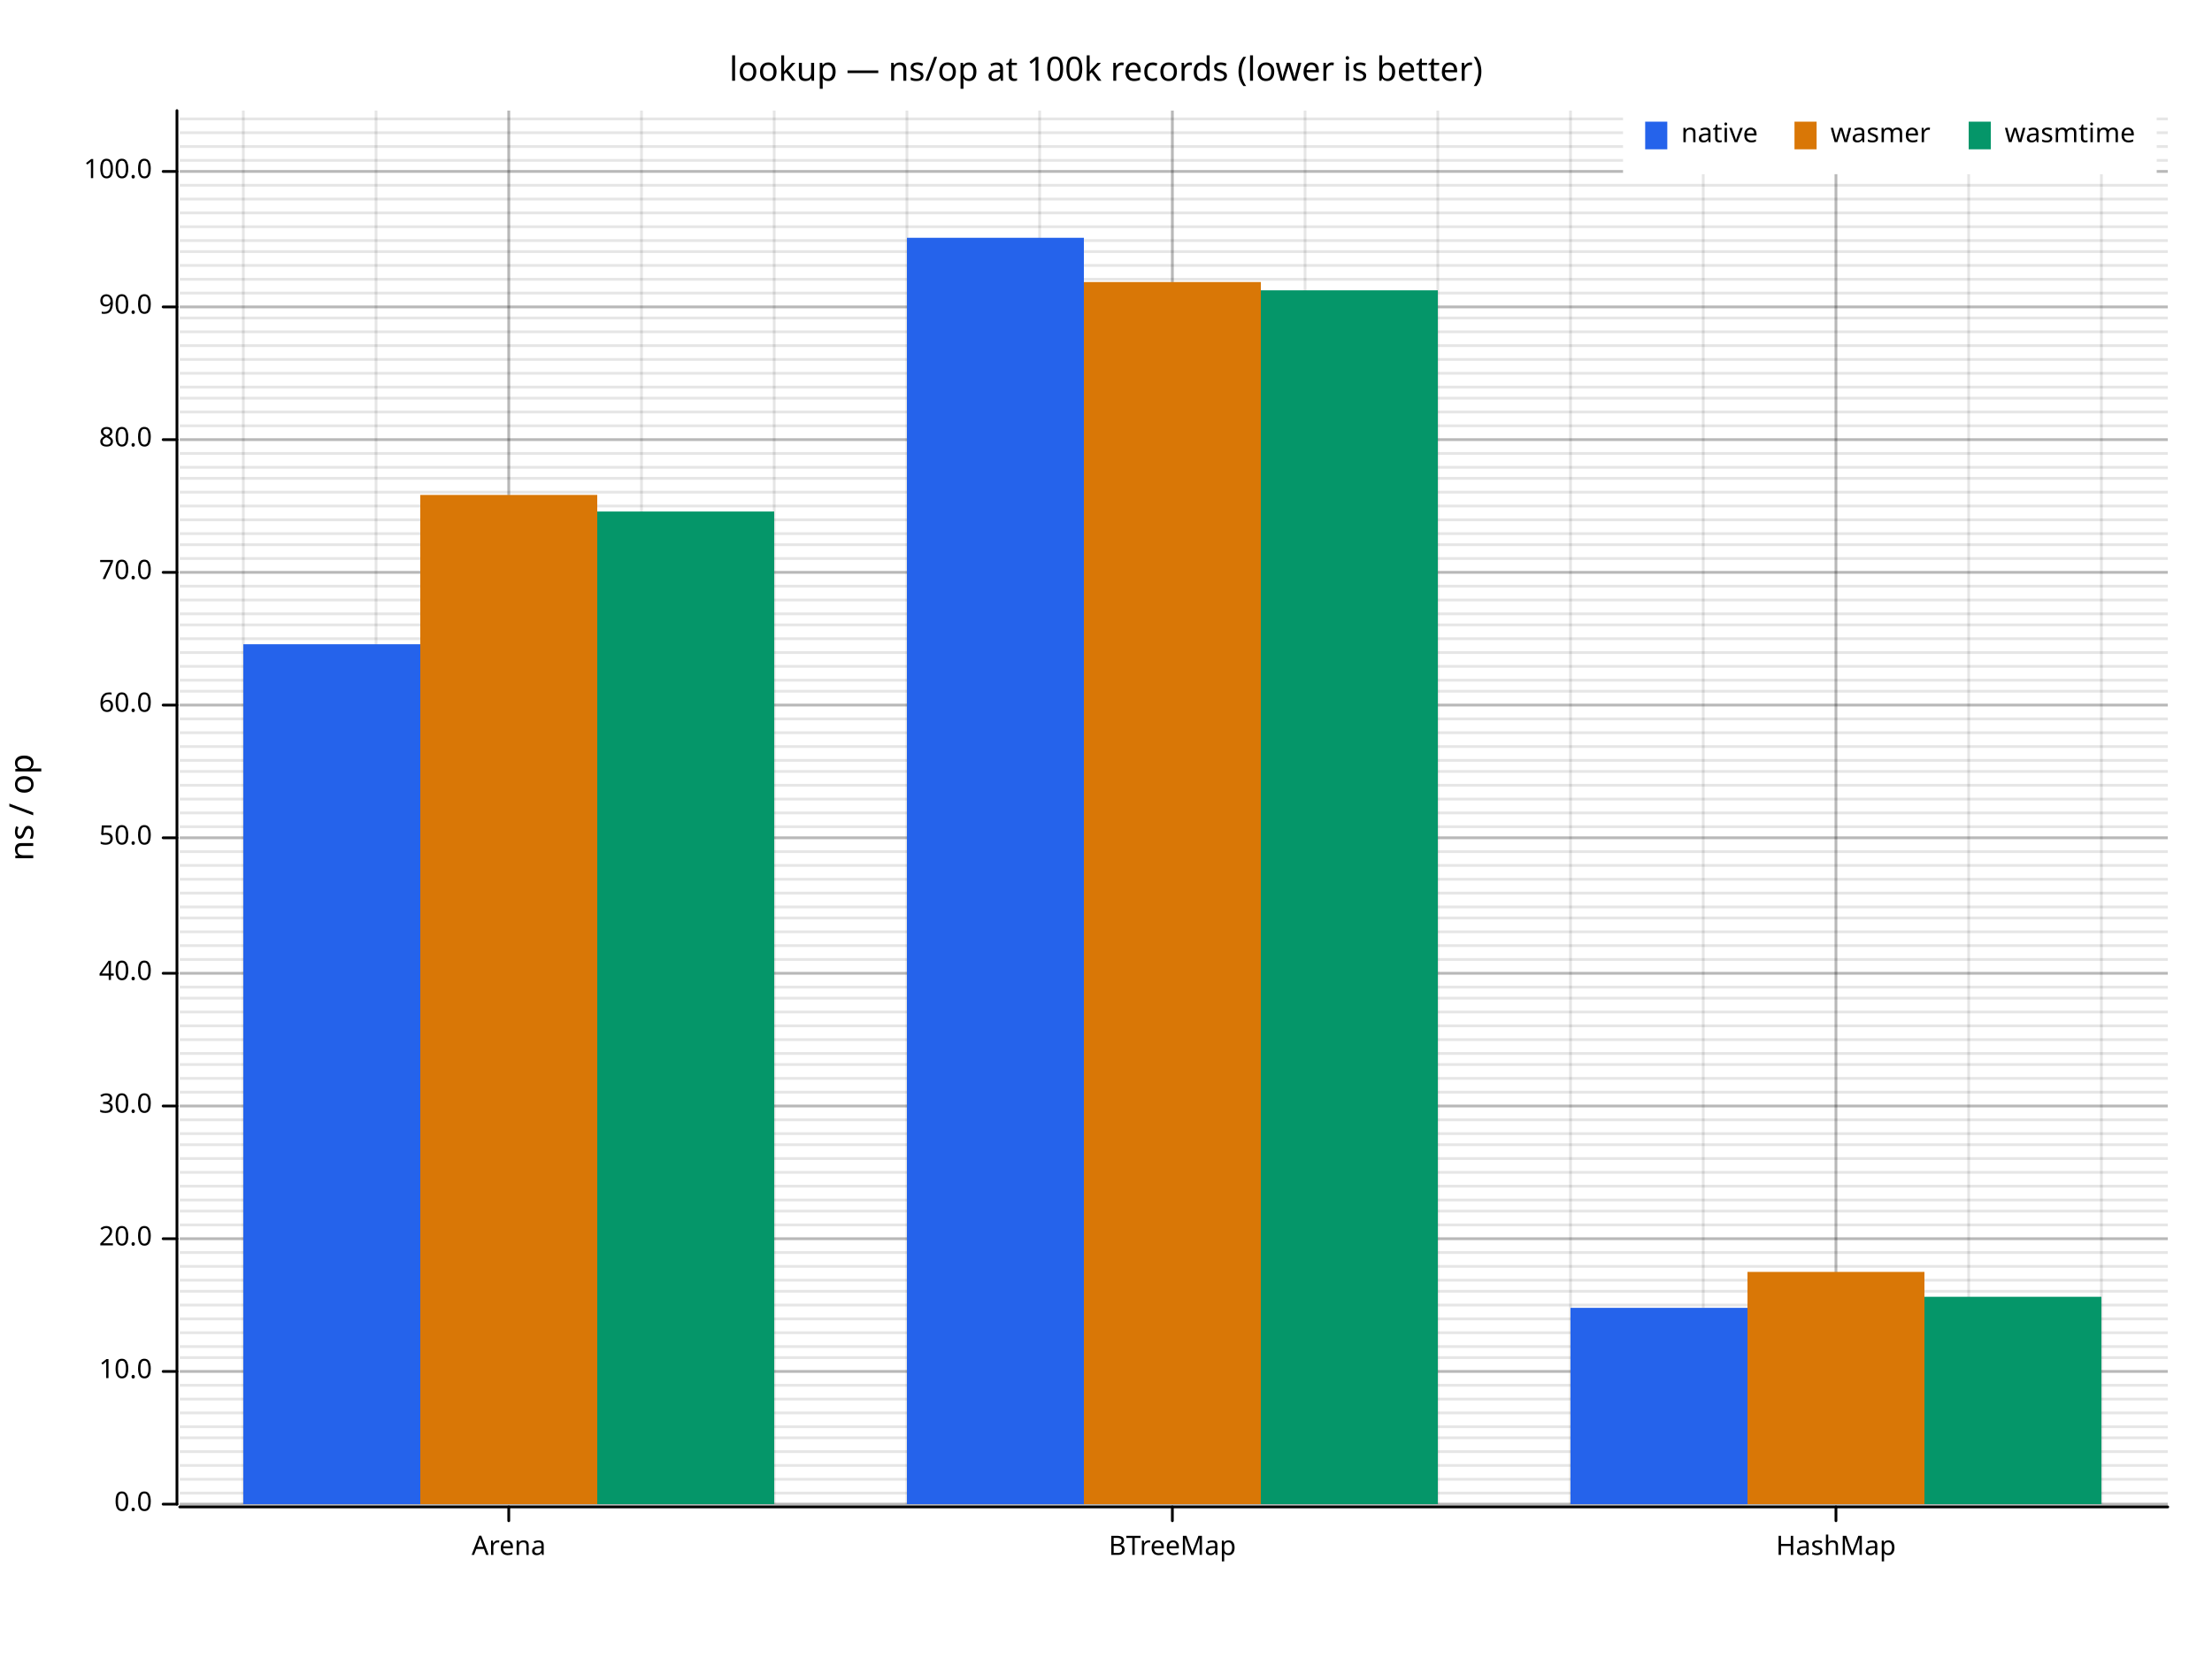
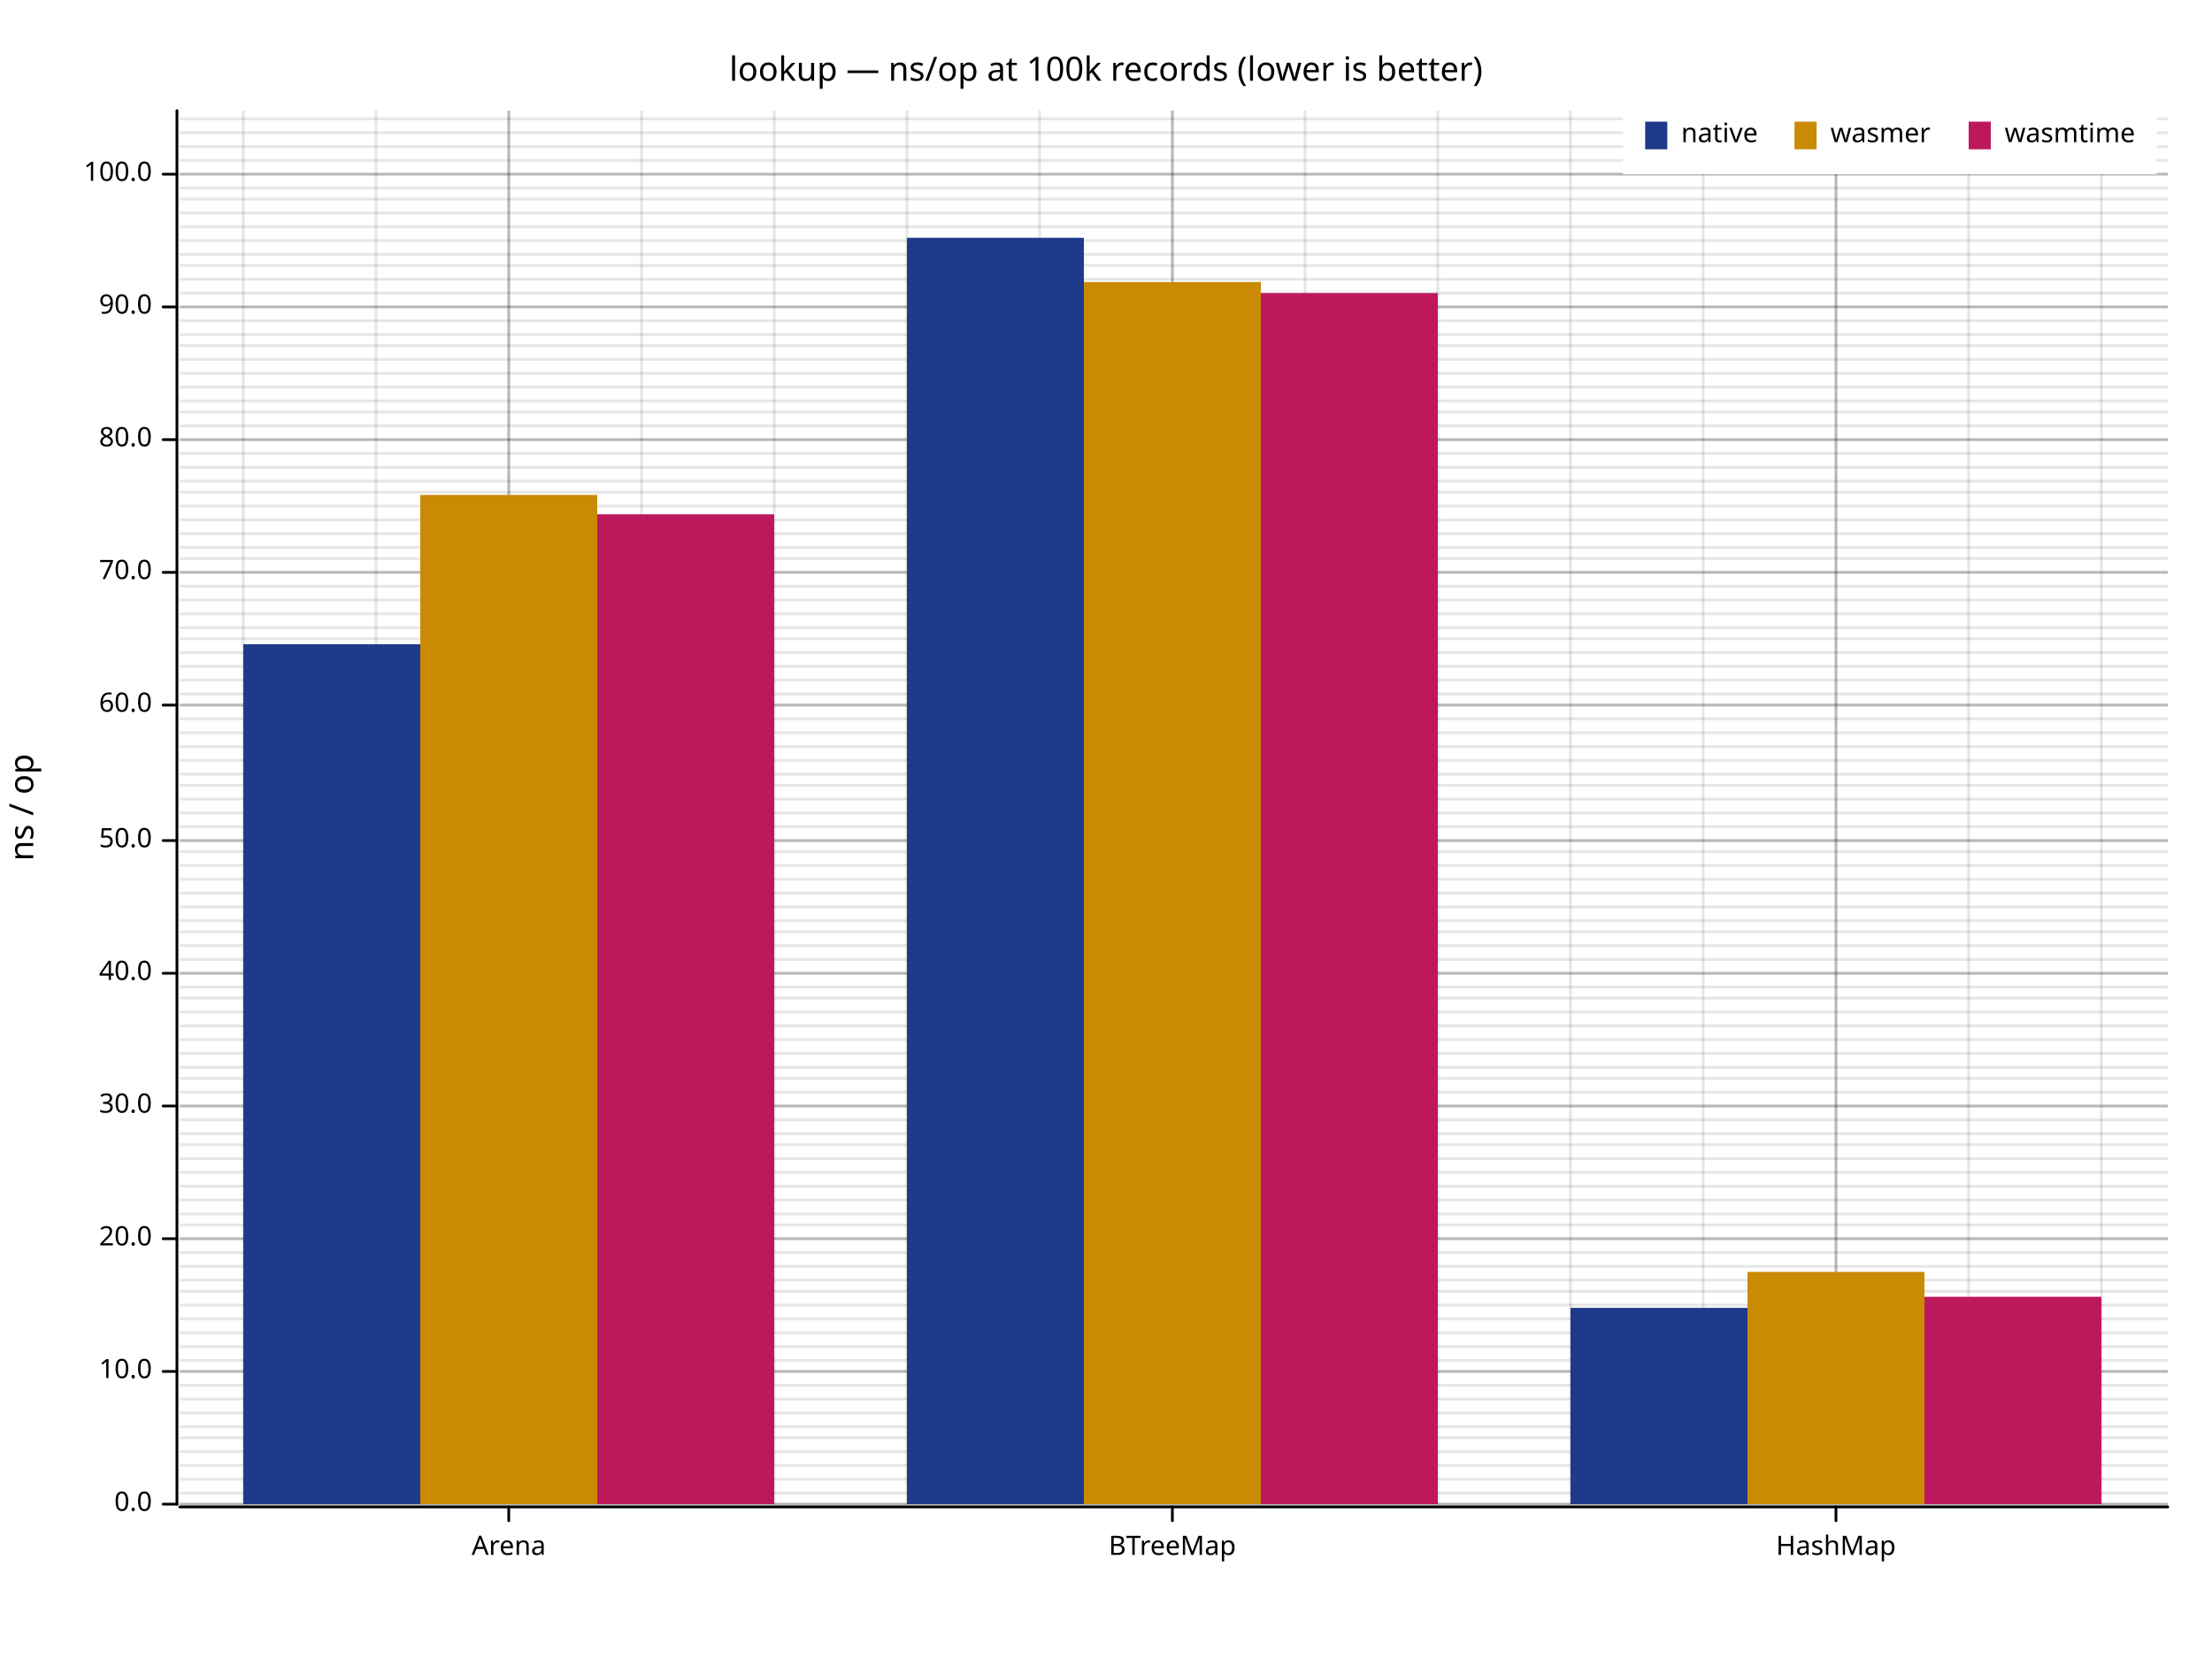
<svg xmlns="http://www.w3.org/2000/svg" width="800" height="600" viewBox="0 0 800 600">
  <rect x="0" y="0" width="800" height="600" opacity="1" fill="#FFFFFF" stroke="none" />
  <text x="400" y="20" dy="0.76em" text-anchor="middle" font-family="sans-serif" font-size="12.097" opacity="1" fill="#000000">
lookup — ns/op at 100k records (lower is better)
</text>
  <line opacity="0.1" stroke="#000000" stroke-width="1" x1="88" y1="544" x2="88" y2="40" />
  <line opacity="0.1" stroke="#000000" stroke-width="1" x1="136" y1="544" x2="136" y2="40" />
  <line opacity="0.1" stroke="#000000" stroke-width="1" x1="184" y1="544" x2="184" y2="40" />
  <line opacity="0.1" stroke="#000000" stroke-width="1" x1="232" y1="544" x2="232" y2="40" />
  <line opacity="0.1" stroke="#000000" stroke-width="1" x1="280" y1="544" x2="280" y2="40" />
  <line opacity="0.1" stroke="#000000" stroke-width="1" x1="328" y1="544" x2="328" y2="40" />
  <line opacity="0.1" stroke="#000000" stroke-width="1" x1="376" y1="544" x2="376" y2="40" />
  <line opacity="0.1" stroke="#000000" stroke-width="1" x1="424" y1="544" x2="424" y2="40" />
  <line opacity="0.1" stroke="#000000" stroke-width="1" x1="472" y1="544" x2="472" y2="40" />
  <line opacity="0.1" stroke="#000000" stroke-width="1" x1="520" y1="544" x2="520" y2="40" />
  <line opacity="0.1" stroke="#000000" stroke-width="1" x1="568" y1="544" x2="568" y2="40" />
  <line opacity="0.1" stroke="#000000" stroke-width="1" x1="616" y1="544" x2="616" y2="40" />
  <line opacity="0.1" stroke="#000000" stroke-width="1" x1="664" y1="544" x2="664" y2="40" />
  <line opacity="0.1" stroke="#000000" stroke-width="1" x1="712" y1="544" x2="712" y2="40" />
  <line opacity="0.1" stroke="#000000" stroke-width="1" x1="760" y1="544" x2="760" y2="40" />
  <line opacity="0.1" stroke="#000000" stroke-width="1" x1="65" y1="544" x2="784" y2="544" />
  <line opacity="0.1" stroke="#000000" stroke-width="1" x1="65" y1="540" x2="784" y2="540" />
  <line opacity="0.1" stroke="#000000" stroke-width="1" x1="65" y1="535" x2="784" y2="535" />
  <line opacity="0.1" stroke="#000000" stroke-width="1" x1="65" y1="530" x2="784" y2="530" />
  <line opacity="0.1" stroke="#000000" stroke-width="1" x1="65" y1="525" x2="784" y2="525" />
  <line opacity="0.1" stroke="#000000" stroke-width="1" x1="65" y1="520" x2="784" y2="520" />
  <line opacity="0.1" stroke="#000000" stroke-width="1" x1="65" y1="516" x2="784" y2="516" />
  <line opacity="0.1" stroke="#000000" stroke-width="1" x1="65" y1="511" x2="784" y2="511" />
  <line opacity="0.1" stroke="#000000" stroke-width="1" x1="65" y1="506" x2="784" y2="506" />
  <line opacity="0.1" stroke="#000000" stroke-width="1" x1="65" y1="501" x2="784" y2="501" />
  <line opacity="0.1" stroke="#000000" stroke-width="1" x1="65" y1="496" x2="784" y2="496" />
-   <line opacity="0.1" stroke="#000000" stroke-width="1" x1="65" y1="491" x2="784" y2="491" />
+   <line opacity="0.1" stroke="#000000" stroke-width="1" x1="65" y1="492" x2="784" y2="492" />
  <line opacity="0.1" stroke="#000000" stroke-width="1" x1="65" y1="487" x2="784" y2="487" />
  <line opacity="0.1" stroke="#000000" stroke-width="1" x1="65" y1="482" x2="784" y2="482" />
  <line opacity="0.1" stroke="#000000" stroke-width="1" x1="65" y1="477" x2="784" y2="477" />
  <line opacity="0.1" stroke="#000000" stroke-width="1" x1="65" y1="472" x2="784" y2="472" />
  <line opacity="0.1" stroke="#000000" stroke-width="1" x1="65" y1="467" x2="784" y2="467" />
  <line opacity="0.1" stroke="#000000" stroke-width="1" x1="65" y1="463" x2="784" y2="463" />
  <line opacity="0.1" stroke="#000000" stroke-width="1" x1="65" y1="458" x2="784" y2="458" />
  <line opacity="0.1" stroke="#000000" stroke-width="1" x1="65" y1="453" x2="784" y2="453" />
  <line opacity="0.1" stroke="#000000" stroke-width="1" x1="65" y1="448" x2="784" y2="448" />
  <line opacity="0.1" stroke="#000000" stroke-width="1" x1="65" y1="443" x2="784" y2="443" />
-   <line opacity="0.1" stroke="#000000" stroke-width="1" x1="65" y1="438" x2="784" y2="438" />
+   <line opacity="0.1" stroke="#000000" stroke-width="1" x1="65" y1="439" x2="784" y2="439" />
  <line opacity="0.1" stroke="#000000" stroke-width="1" x1="65" y1="434" x2="784" y2="434" />
  <line opacity="0.1" stroke="#000000" stroke-width="1" x1="65" y1="429" x2="784" y2="429" />
  <line opacity="0.1" stroke="#000000" stroke-width="1" x1="65" y1="424" x2="784" y2="424" />
  <line opacity="0.1" stroke="#000000" stroke-width="1" x1="65" y1="419" x2="784" y2="419" />
  <line opacity="0.1" stroke="#000000" stroke-width="1" x1="65" y1="414" x2="784" y2="414" />
  <line opacity="0.1" stroke="#000000" stroke-width="1" x1="65" y1="410" x2="784" y2="410" />
  <line opacity="0.1" stroke="#000000" stroke-width="1" x1="65" y1="405" x2="784" y2="405" />
  <line opacity="0.1" stroke="#000000" stroke-width="1" x1="65" y1="400" x2="784" y2="400" />
  <line opacity="0.1" stroke="#000000" stroke-width="1" x1="65" y1="395" x2="784" y2="395" />
  <line opacity="0.1" stroke="#000000" stroke-width="1" x1="65" y1="390" x2="784" y2="390" />
-   <line opacity="0.1" stroke="#000000" stroke-width="1" x1="65" y1="385" x2="784" y2="385" />
+   <line opacity="0.1" stroke="#000000" stroke-width="1" x1="65" y1="386" x2="784" y2="386" />
  <line opacity="0.1" stroke="#000000" stroke-width="1" x1="65" y1="381" x2="784" y2="381" />
  <line opacity="0.1" stroke="#000000" stroke-width="1" x1="65" y1="376" x2="784" y2="376" />
  <line opacity="0.1" stroke="#000000" stroke-width="1" x1="65" y1="371" x2="784" y2="371" />
  <line opacity="0.1" stroke="#000000" stroke-width="1" x1="65" y1="366" x2="784" y2="366" />
  <line opacity="0.1" stroke="#000000" stroke-width="1" x1="65" y1="361" x2="784" y2="361" />
  <line opacity="0.1" stroke="#000000" stroke-width="1" x1="65" y1="357" x2="784" y2="357" />
  <line opacity="0.1" stroke="#000000" stroke-width="1" x1="65" y1="352" x2="784" y2="352" />
  <line opacity="0.1" stroke="#000000" stroke-width="1" x1="65" y1="347" x2="784" y2="347" />
  <line opacity="0.1" stroke="#000000" stroke-width="1" x1="65" y1="342" x2="784" y2="342" />
  <line opacity="0.1" stroke="#000000" stroke-width="1" x1="65" y1="337" x2="784" y2="337" />
-   <line opacity="0.1" stroke="#000000" stroke-width="1" x1="65" y1="332" x2="784" y2="332" />
+   <line opacity="0.1" stroke="#000000" stroke-width="1" x1="65" y1="333" x2="784" y2="333" />
  <line opacity="0.1" stroke="#000000" stroke-width="1" x1="65" y1="328" x2="784" y2="328" />
  <line opacity="0.1" stroke="#000000" stroke-width="1" x1="65" y1="323" x2="784" y2="323" />
  <line opacity="0.1" stroke="#000000" stroke-width="1" x1="65" y1="318" x2="784" y2="318" />
  <line opacity="0.1" stroke="#000000" stroke-width="1" x1="65" y1="313" x2="784" y2="313" />
  <line opacity="0.1" stroke="#000000" stroke-width="1" x1="65" y1="308" x2="784" y2="308" />
-   <line opacity="0.1" stroke="#000000" stroke-width="1" x1="65" y1="303" x2="784" y2="303" />
+   <line opacity="0.1" stroke="#000000" stroke-width="1" x1="65" y1="304" x2="784" y2="304" />
  <line opacity="0.1" stroke="#000000" stroke-width="1" x1="65" y1="299" x2="784" y2="299" />
  <line opacity="0.1" stroke="#000000" stroke-width="1" x1="65" y1="294" x2="784" y2="294" />
  <line opacity="0.1" stroke="#000000" stroke-width="1" x1="65" y1="289" x2="784" y2="289" />
  <line opacity="0.1" stroke="#000000" stroke-width="1" x1="65" y1="284" x2="784" y2="284" />
-   <line opacity="0.1" stroke="#000000" stroke-width="1" x1="65" y1="279" x2="784" y2="279" />
+   <line opacity="0.1" stroke="#000000" stroke-width="1" x1="65" y1="280" x2="784" y2="280" />
  <line opacity="0.1" stroke="#000000" stroke-width="1" x1="65" y1="275" x2="784" y2="275" />
  <line opacity="0.1" stroke="#000000" stroke-width="1" x1="65" y1="270" x2="784" y2="270" />
  <line opacity="0.1" stroke="#000000" stroke-width="1" x1="65" y1="265" x2="784" y2="265" />
  <line opacity="0.1" stroke="#000000" stroke-width="1" x1="65" y1="260" x2="784" y2="260" />
  <line opacity="0.1" stroke="#000000" stroke-width="1" x1="65" y1="255" x2="784" y2="255" />
-   <line opacity="0.1" stroke="#000000" stroke-width="1" x1="65" y1="250" x2="784" y2="250" />
+   <line opacity="0.1" stroke="#000000" stroke-width="1" x1="65" y1="251" x2="784" y2="251" />
  <line opacity="0.1" stroke="#000000" stroke-width="1" x1="65" y1="246" x2="784" y2="246" />
  <line opacity="0.1" stroke="#000000" stroke-width="1" x1="65" y1="241" x2="784" y2="241" />
  <line opacity="0.1" stroke="#000000" stroke-width="1" x1="65" y1="236" x2="784" y2="236" />
  <line opacity="0.1" stroke="#000000" stroke-width="1" x1="65" y1="231" x2="784" y2="231" />
-   <line opacity="0.1" stroke="#000000" stroke-width="1" x1="65" y1="226" x2="784" y2="226" />
+   <line opacity="0.1" stroke="#000000" stroke-width="1" x1="65" y1="227" x2="784" y2="227" />
  <line opacity="0.1" stroke="#000000" stroke-width="1" x1="65" y1="222" x2="784" y2="222" />
  <line opacity="0.1" stroke="#000000" stroke-width="1" x1="65" y1="217" x2="784" y2="217" />
  <line opacity="0.1" stroke="#000000" stroke-width="1" x1="65" y1="212" x2="784" y2="212" />
  <line opacity="0.1" stroke="#000000" stroke-width="1" x1="65" y1="207" x2="784" y2="207" />
  <line opacity="0.1" stroke="#000000" stroke-width="1" x1="65" y1="202" x2="784" y2="202" />
-   <line opacity="0.1" stroke="#000000" stroke-width="1" x1="65" y1="197" x2="784" y2="197" />
+   <line opacity="0.1" stroke="#000000" stroke-width="1" x1="65" y1="198" x2="784" y2="198" />
  <line opacity="0.1" stroke="#000000" stroke-width="1" x1="65" y1="193" x2="784" y2="193" />
  <line opacity="0.1" stroke="#000000" stroke-width="1" x1="65" y1="188" x2="784" y2="188" />
  <line opacity="0.1" stroke="#000000" stroke-width="1" x1="65" y1="183" x2="784" y2="183" />
  <line opacity="0.1" stroke="#000000" stroke-width="1" x1="65" y1="178" x2="784" y2="178" />
-   <line opacity="0.1" stroke="#000000" stroke-width="1" x1="65" y1="173" x2="784" y2="173" />
+   <line opacity="0.1" stroke="#000000" stroke-width="1" x1="65" y1="174" x2="784" y2="174" />
  <line opacity="0.1" stroke="#000000" stroke-width="1" x1="65" y1="169" x2="784" y2="169" />
  <line opacity="0.1" stroke="#000000" stroke-width="1" x1="65" y1="164" x2="784" y2="164" />
  <line opacity="0.1" stroke="#000000" stroke-width="1" x1="65" y1="159" x2="784" y2="159" />
  <line opacity="0.1" stroke="#000000" stroke-width="1" x1="65" y1="154" x2="784" y2="154" />
  <line opacity="0.1" stroke="#000000" stroke-width="1" x1="65" y1="149" x2="784" y2="149" />
-   <line opacity="0.1" stroke="#000000" stroke-width="1" x1="65" y1="144" x2="784" y2="144" />
+   <line opacity="0.1" stroke="#000000" stroke-width="1" x1="65" y1="145" x2="784" y2="145" />
  <line opacity="0.1" stroke="#000000" stroke-width="1" x1="65" y1="140" x2="784" y2="140" />
  <line opacity="0.1" stroke="#000000" stroke-width="1" x1="65" y1="135" x2="784" y2="135" />
  <line opacity="0.1" stroke="#000000" stroke-width="1" x1="65" y1="130" x2="784" y2="130" />
  <line opacity="0.1" stroke="#000000" stroke-width="1" x1="65" y1="125" x2="784" y2="125" />
-   <line opacity="0.1" stroke="#000000" stroke-width="1" x1="65" y1="120" x2="784" y2="120" />
-   <line opacity="0.1" stroke="#000000" stroke-width="1" x1="65" y1="115" x2="784" y2="115" />
+   <line opacity="0.1" stroke="#000000" stroke-width="1" x1="65" y1="121" x2="784" y2="121" />
+   <line opacity="0.1" stroke="#000000" stroke-width="1" x1="65" y1="116" x2="784" y2="116" />
  <line opacity="0.1" stroke="#000000" stroke-width="1" x1="65" y1="111" x2="784" y2="111" />
  <line opacity="0.1" stroke="#000000" stroke-width="1" x1="65" y1="106" x2="784" y2="106" />
  <line opacity="0.1" stroke="#000000" stroke-width="1" x1="65" y1="101" x2="784" y2="101" />
  <line opacity="0.1" stroke="#000000" stroke-width="1" x1="65" y1="96" x2="784" y2="96" />
-   <line opacity="0.1" stroke="#000000" stroke-width="1" x1="65" y1="91" x2="784" y2="91" />
+   <line opacity="0.1" stroke="#000000" stroke-width="1" x1="65" y1="92" x2="784" y2="92" />
  <line opacity="0.1" stroke="#000000" stroke-width="1" x1="65" y1="87" x2="784" y2="87" />
  <line opacity="0.1" stroke="#000000" stroke-width="1" x1="65" y1="82" x2="784" y2="82" />
  <line opacity="0.1" stroke="#000000" stroke-width="1" x1="65" y1="77" x2="784" y2="77" />
  <line opacity="0.1" stroke="#000000" stroke-width="1" x1="65" y1="72" x2="784" y2="72" />
-   <line opacity="0.1" stroke="#000000" stroke-width="1" x1="65" y1="67" x2="784" y2="67" />
-   <line opacity="0.1" stroke="#000000" stroke-width="1" x1="65" y1="62" x2="784" y2="62" />
+   <line opacity="0.1" stroke="#000000" stroke-width="1" x1="65" y1="68" x2="784" y2="68" />
+   <line opacity="0.1" stroke="#000000" stroke-width="1" x1="65" y1="63" x2="784" y2="63" />
  <line opacity="0.1" stroke="#000000" stroke-width="1" x1="65" y1="58" x2="784" y2="58" />
  <line opacity="0.1" stroke="#000000" stroke-width="1" x1="65" y1="53" x2="784" y2="53" />
  <line opacity="0.1" stroke="#000000" stroke-width="1" x1="65" y1="48" x2="784" y2="48" />
  <line opacity="0.1" stroke="#000000" stroke-width="1" x1="65" y1="43" x2="784" y2="43" />
  <line opacity="0.2" stroke="#000000" stroke-width="1" x1="184" y1="544" x2="184" y2="40" />
  <line opacity="0.2" stroke="#000000" stroke-width="1" x1="424" y1="544" x2="424" y2="40" />
  <line opacity="0.2" stroke="#000000" stroke-width="1" x1="664" y1="544" x2="664" y2="40" />
  <line opacity="0.2" stroke="#000000" stroke-width="1" x1="65" y1="544" x2="784" y2="544" />
  <line opacity="0.2" stroke="#000000" stroke-width="1" x1="65" y1="496" x2="784" y2="496" />
  <line opacity="0.2" stroke="#000000" stroke-width="1" x1="65" y1="448" x2="784" y2="448" />
  <line opacity="0.2" stroke="#000000" stroke-width="1" x1="65" y1="400" x2="784" y2="400" />
  <line opacity="0.2" stroke="#000000" stroke-width="1" x1="65" y1="352" x2="784" y2="352" />
-   <line opacity="0.2" stroke="#000000" stroke-width="1" x1="65" y1="303" x2="784" y2="303" />
+   <line opacity="0.2" stroke="#000000" stroke-width="1" x1="65" y1="304" x2="784" y2="304" />
  <line opacity="0.2" stroke="#000000" stroke-width="1" x1="65" y1="255" x2="784" y2="255" />
  <line opacity="0.2" stroke="#000000" stroke-width="1" x1="65" y1="207" x2="784" y2="207" />
  <line opacity="0.2" stroke="#000000" stroke-width="1" x1="65" y1="159" x2="784" y2="159" />
  <line opacity="0.2" stroke="#000000" stroke-width="1" x1="65" y1="111" x2="784" y2="111" />
-   <line opacity="0.2" stroke="#000000" stroke-width="1" x1="65" y1="62" x2="784" y2="62" />
+   <line opacity="0.2" stroke="#000000" stroke-width="1" x1="65" y1="63" x2="784" y2="63" />
  <polyline stroke-linejoin="round" stroke-linecap="round" fill="none" opacity="1" stroke="#000000" stroke-width="1" points="64,40 64,544 " />
  <text x="55" y="544" dy="0.5ex" text-anchor="end" font-family="sans-serif" font-size="9.677" opacity="1" fill="#000000">
0.0
</text>
  <polyline stroke-linejoin="round" stroke-linecap="round" fill="none" opacity="1" stroke="#000000" stroke-width="1" points="59,544 64,544 " />
  <text x="55" y="496" dy="0.5ex" text-anchor="end" font-family="sans-serif" font-size="9.677" opacity="1" fill="#000000">
10.0
</text>
  <polyline stroke-linejoin="round" stroke-linecap="round" fill="none" opacity="1" stroke="#000000" stroke-width="1" points="59,496 64,496 " />
  <text x="55" y="448" dy="0.5ex" text-anchor="end" font-family="sans-serif" font-size="9.677" opacity="1" fill="#000000">
20.0
</text>
  <polyline stroke-linejoin="round" stroke-linecap="round" fill="none" opacity="1" stroke="#000000" stroke-width="1" points="59,448 64,448 " />
  <text x="55" y="400" dy="0.5ex" text-anchor="end" font-family="sans-serif" font-size="9.677" opacity="1" fill="#000000">
30.0
</text>
  <polyline stroke-linejoin="round" stroke-linecap="round" fill="none" opacity="1" stroke="#000000" stroke-width="1" points="59,400 64,400 " />
  <text x="55" y="352" dy="0.5ex" text-anchor="end" font-family="sans-serif" font-size="9.677" opacity="1" fill="#000000">
40.0
</text>
  <polyline stroke-linejoin="round" stroke-linecap="round" fill="none" opacity="1" stroke="#000000" stroke-width="1" points="59,352 64,352 " />
-   <text x="55" y="303" dy="0.5ex" text-anchor="end" font-family="sans-serif" font-size="9.677" opacity="1" fill="#000000">
+   <text x="55" y="304" dy="0.5ex" text-anchor="end" font-family="sans-serif" font-size="9.677" opacity="1" fill="#000000">
50.0
</text>
-   <polyline stroke-linejoin="round" stroke-linecap="round" fill="none" opacity="1" stroke="#000000" stroke-width="1" points="59,303 64,303 " />
+   <polyline stroke-linejoin="round" stroke-linecap="round" fill="none" opacity="1" stroke="#000000" stroke-width="1" points="59,304 64,304 " />
  <text x="55" y="255" dy="0.5ex" text-anchor="end" font-family="sans-serif" font-size="9.677" opacity="1" fill="#000000">
60.0
</text>
  <polyline stroke-linejoin="round" stroke-linecap="round" fill="none" opacity="1" stroke="#000000" stroke-width="1" points="59,255 64,255 " />
  <text x="55" y="207" dy="0.5ex" text-anchor="end" font-family="sans-serif" font-size="9.677" opacity="1" fill="#000000">
70.0
</text>
  <polyline stroke-linejoin="round" stroke-linecap="round" fill="none" opacity="1" stroke="#000000" stroke-width="1" points="59,207 64,207 " />
  <text x="55" y="159" dy="0.5ex" text-anchor="end" font-family="sans-serif" font-size="9.677" opacity="1" fill="#000000">
80.0
</text>
  <polyline stroke-linejoin="round" stroke-linecap="round" fill="none" opacity="1" stroke="#000000" stroke-width="1" points="59,159 64,159 " />
  <text x="55" y="111" dy="0.5ex" text-anchor="end" font-family="sans-serif" font-size="9.677" opacity="1" fill="#000000">
90.0
</text>
  <polyline stroke-linejoin="round" stroke-linecap="round" fill="none" opacity="1" stroke="#000000" stroke-width="1" points="59,111 64,111 " />
-   <text x="55" y="62" dy="0.5ex" text-anchor="end" font-family="sans-serif" font-size="9.677" opacity="1" fill="#000000">
+   <text x="55" y="63" dy="0.5ex" text-anchor="end" font-family="sans-serif" font-size="9.677" opacity="1" fill="#000000">
100.0
</text>
-   <polyline stroke-linejoin="round" stroke-linecap="round" fill="none" opacity="1" stroke="#000000" stroke-width="1" points="59,62 64,62 " />
+   <polyline stroke-linejoin="round" stroke-linecap="round" fill="none" opacity="1" stroke="#000000" stroke-width="1" points="59,63 64,63 " />
  <polyline stroke-linejoin="round" stroke-linecap="round" fill="none" opacity="1" stroke="#000000" stroke-width="1" points="65,545 784,545 " />
  <text x="184" y="555" dy="0.76em" text-anchor="middle" font-family="sans-serif" font-size="9.677" opacity="1" fill="#000000">
Arena
</text>
  <polyline stroke-linejoin="round" stroke-linecap="round" fill="none" opacity="1" stroke="#000000" stroke-width="1" points="184,545 184,550 " />
  <text x="424" y="555" dy="0.76em" text-anchor="middle" font-family="sans-serif" font-size="9.677" opacity="1" fill="#000000">
BTreeMap
</text>
  <polyline stroke-linejoin="round" stroke-linecap="round" fill="none" opacity="1" stroke="#000000" stroke-width="1" points="424,545 424,550 " />
  <text x="664" y="555" dy="0.76em" text-anchor="middle" font-family="sans-serif" font-size="9.677" opacity="1" fill="#000000">
HashMap
</text>
  <polyline stroke-linejoin="round" stroke-linecap="round" fill="none" opacity="1" stroke="#000000" stroke-width="1" points="664,545 664,550 " />
-   <rect x="88" y="233" width="64" height="311" opacity="1" fill="#2563EB" stroke="none" />
-   <rect x="328" y="86" width="64" height="458" opacity="1" fill="#2563EB" stroke="none" />
-   <rect x="568" y="473" width="64" height="71" opacity="1" fill="#2563EB" stroke="none" />
-   <rect x="152" y="179" width="64" height="365" opacity="1" fill="#D97706" stroke="none" />
-   <rect x="392" y="102" width="64" height="442" opacity="1" fill="#D97706" stroke="none" />
-   <rect x="632" y="460" width="64" height="84" opacity="1" fill="#D97706" stroke="none" />
-   <rect x="216" y="185" width="64" height="359" opacity="1" fill="#059669" stroke="none" />
-   <rect x="456" y="105" width="64" height="439" opacity="1" fill="#059669" stroke="none" />
-   <rect x="696" y="469" width="64" height="75" opacity="1" fill="#059669" stroke="none" />
+   <rect x="88" y="233" width="64" height="311" opacity="1" fill="#1E3A8A" stroke="none" />
+   <rect x="328" y="86" width="64" height="458" opacity="1" fill="#1E3A8A" stroke="none" />
+   <rect x="568" y="473" width="64" height="71" opacity="1" fill="#1E3A8A" stroke="none" />
+   <rect x="152" y="179" width="64" height="365" opacity="1" fill="#CA8A04" stroke="none" />
+   <rect x="392" y="102" width="64" height="442" opacity="1" fill="#CA8A04" stroke="none" />
+   <rect x="632" y="460" width="64" height="84" opacity="1" fill="#CA8A04" stroke="none" />
+   <rect x="216" y="186" width="64" height="358" opacity="1" fill="#BE185D" stroke="none" />
+   <rect x="456" y="106" width="64" height="438" opacity="1" fill="#BE185D" stroke="none" />
+   <rect x="696" y="469" width="64" height="75" opacity="1" fill="#BE185D" stroke="none" />
  <rect x="587" y="35" width="193" height="28" opacity="1" fill="#FFFFFF" stroke="none" />
-   <rect x="595" y="44" width="8" height="10" opacity="1" fill="#2563EB" stroke="none" />
+   <rect x="595" y="44" width="8" height="10" opacity="1" fill="#1E3A8A" stroke="none" />
  <text x="608" y="49" dy="0.5ex" text-anchor="start" font-family="sans-serif" font-size="9.677" opacity="1" fill="#000000">
native
</text>
-   <rect x="649" y="44" width="8" height="10" opacity="1" fill="#D97706" stroke="none" />
+   <rect x="649" y="44" width="8" height="10" opacity="1" fill="#CA8A04" stroke="none" />
  <text x="662" y="49" dy="0.5ex" text-anchor="start" font-family="sans-serif" font-size="9.677" opacity="1" fill="#000000">
wasmer
</text>
-   <rect x="712" y="44" width="8" height="10" opacity="1" fill="#059669" stroke="none" />
+   <rect x="712" y="44" width="8" height="10" opacity="1" fill="#BE185D" stroke="none" />
  <text x="725" y="49" dy="0.5ex" text-anchor="start" font-family="sans-serif" font-size="9.677" opacity="1" fill="#000000">
wasmtime
</text>
  <text x="425" y="595" dy="-0.5ex" text-anchor="middle" font-family="sans-serif" font-size="12.097" opacity="1" fill="#000000">

</text>
  <text x="9" y="292" dy="0.5ex" text-anchor="middle" font-family="sans-serif" font-size="12.097" opacity="1" fill="#000000" transform="rotate(270, 9, 292)">
ns / op
</text>
</svg>
